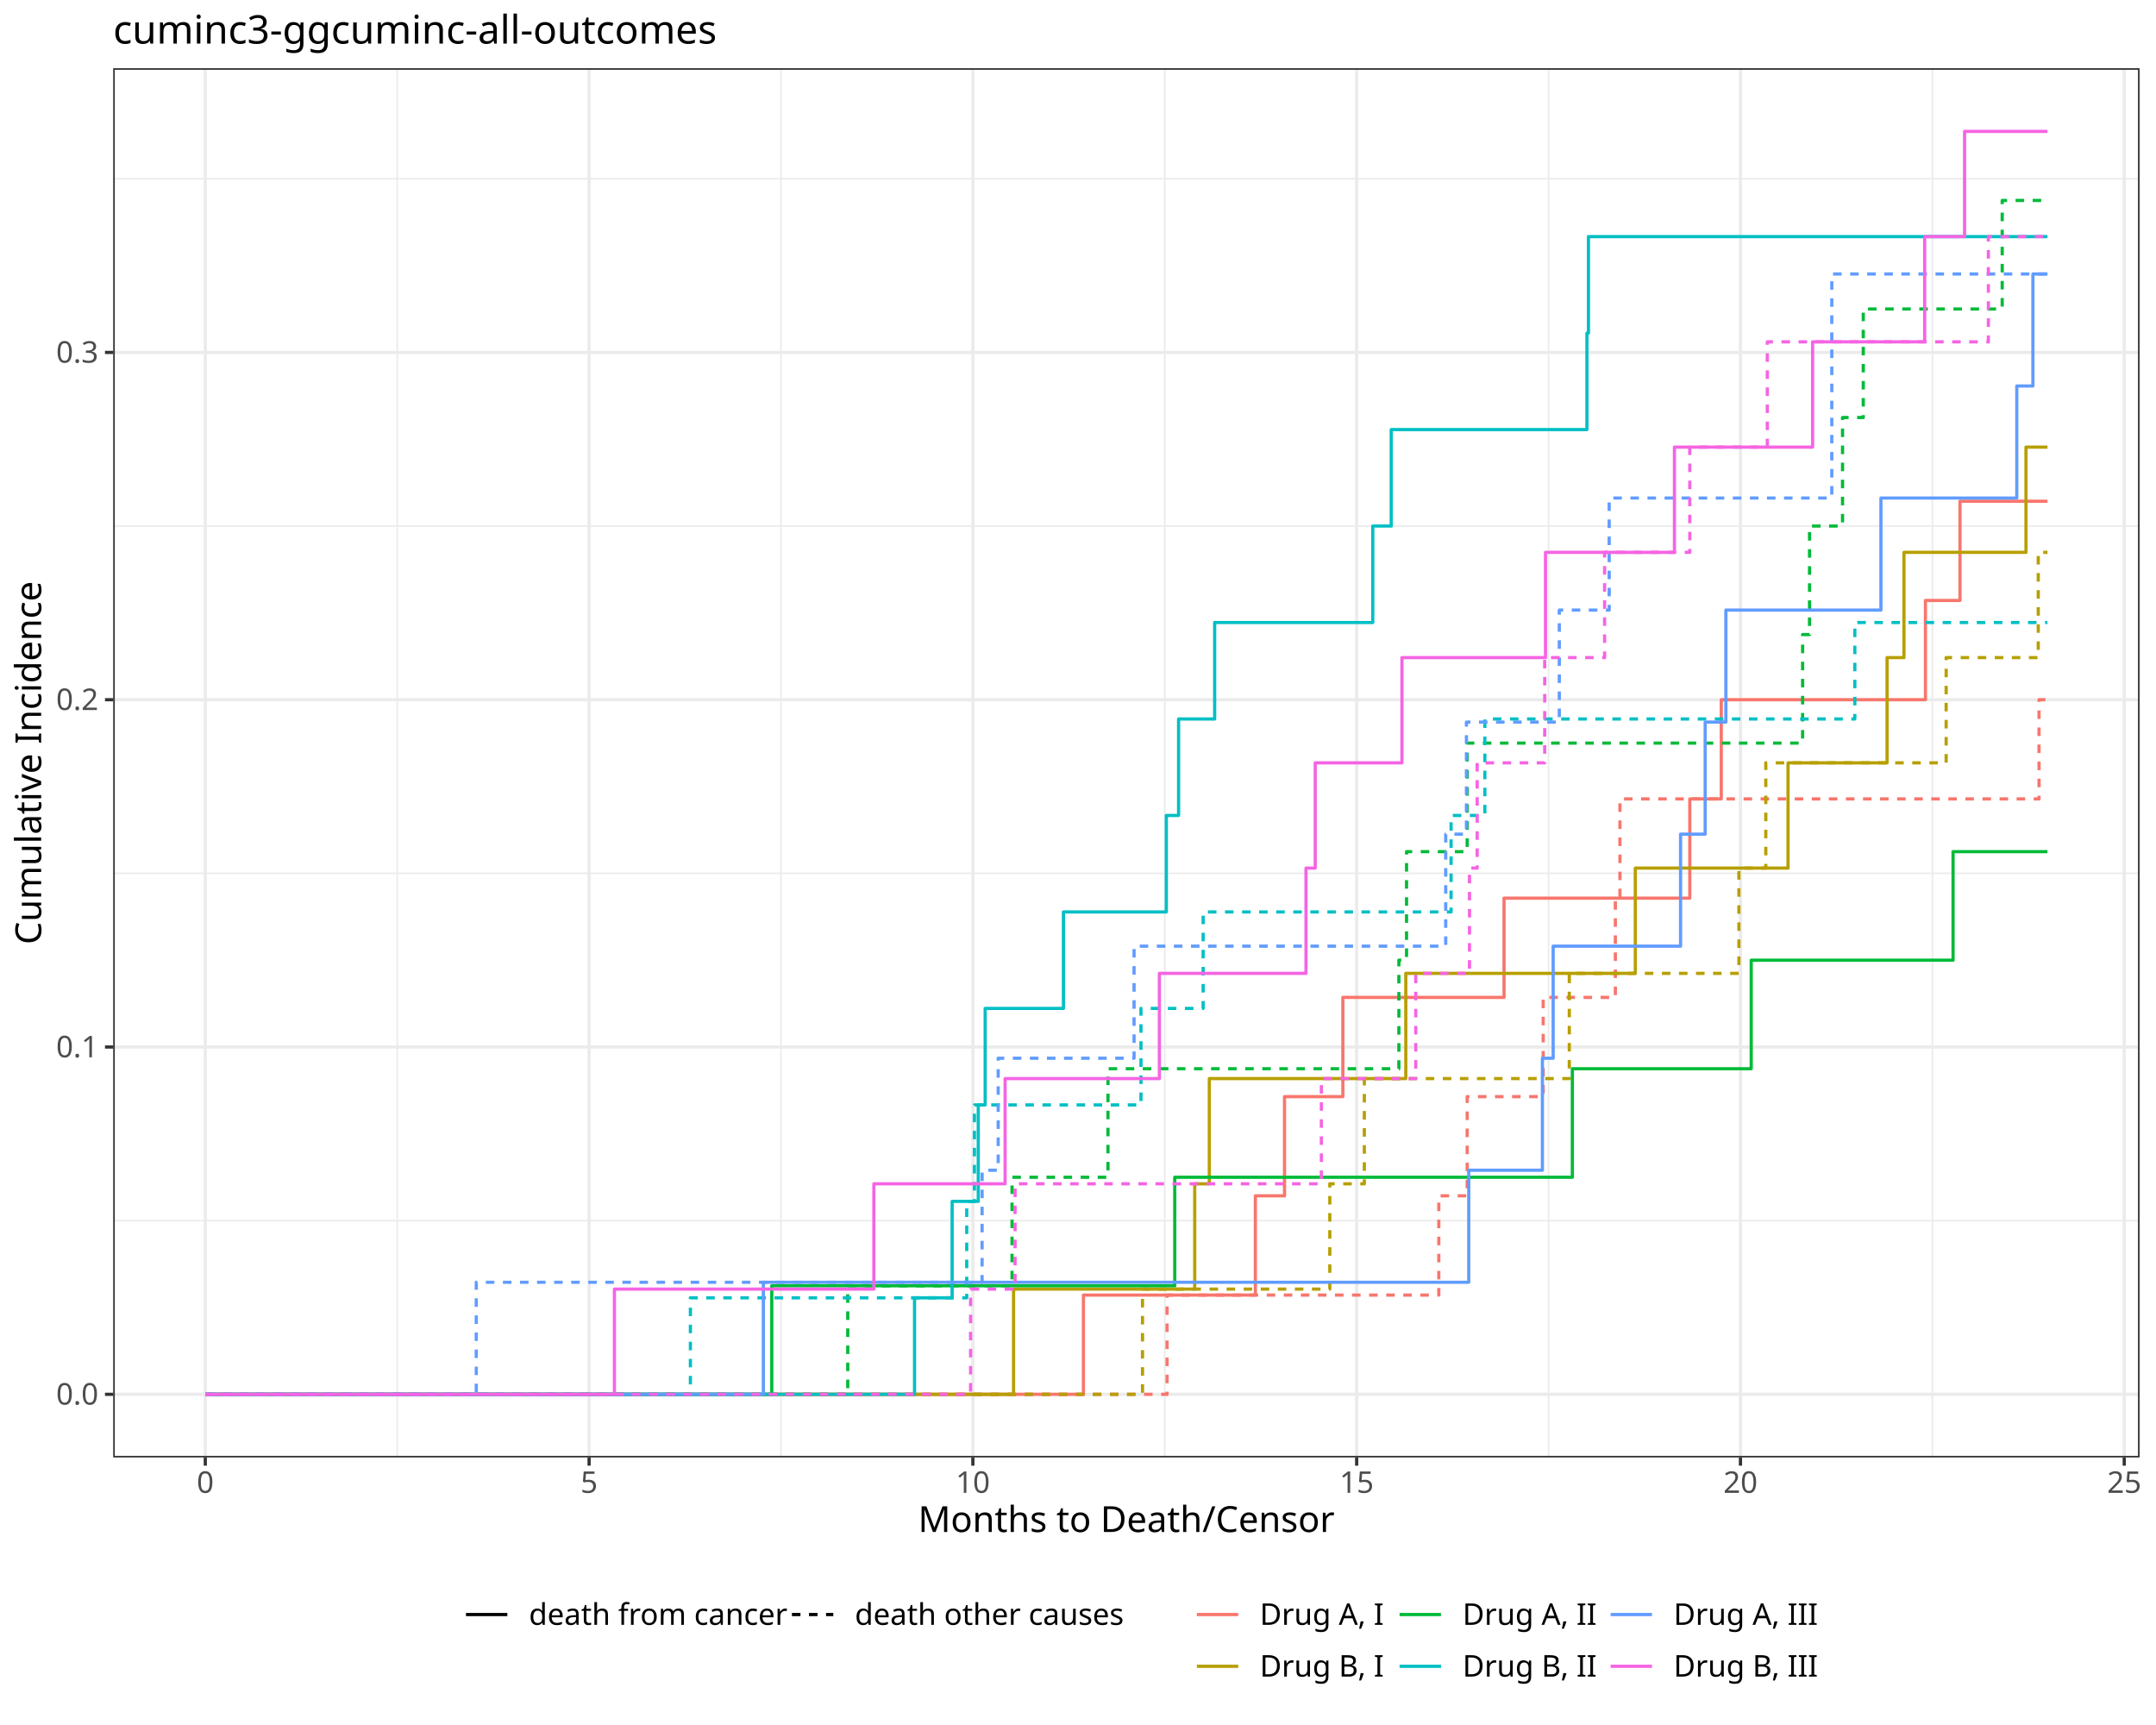
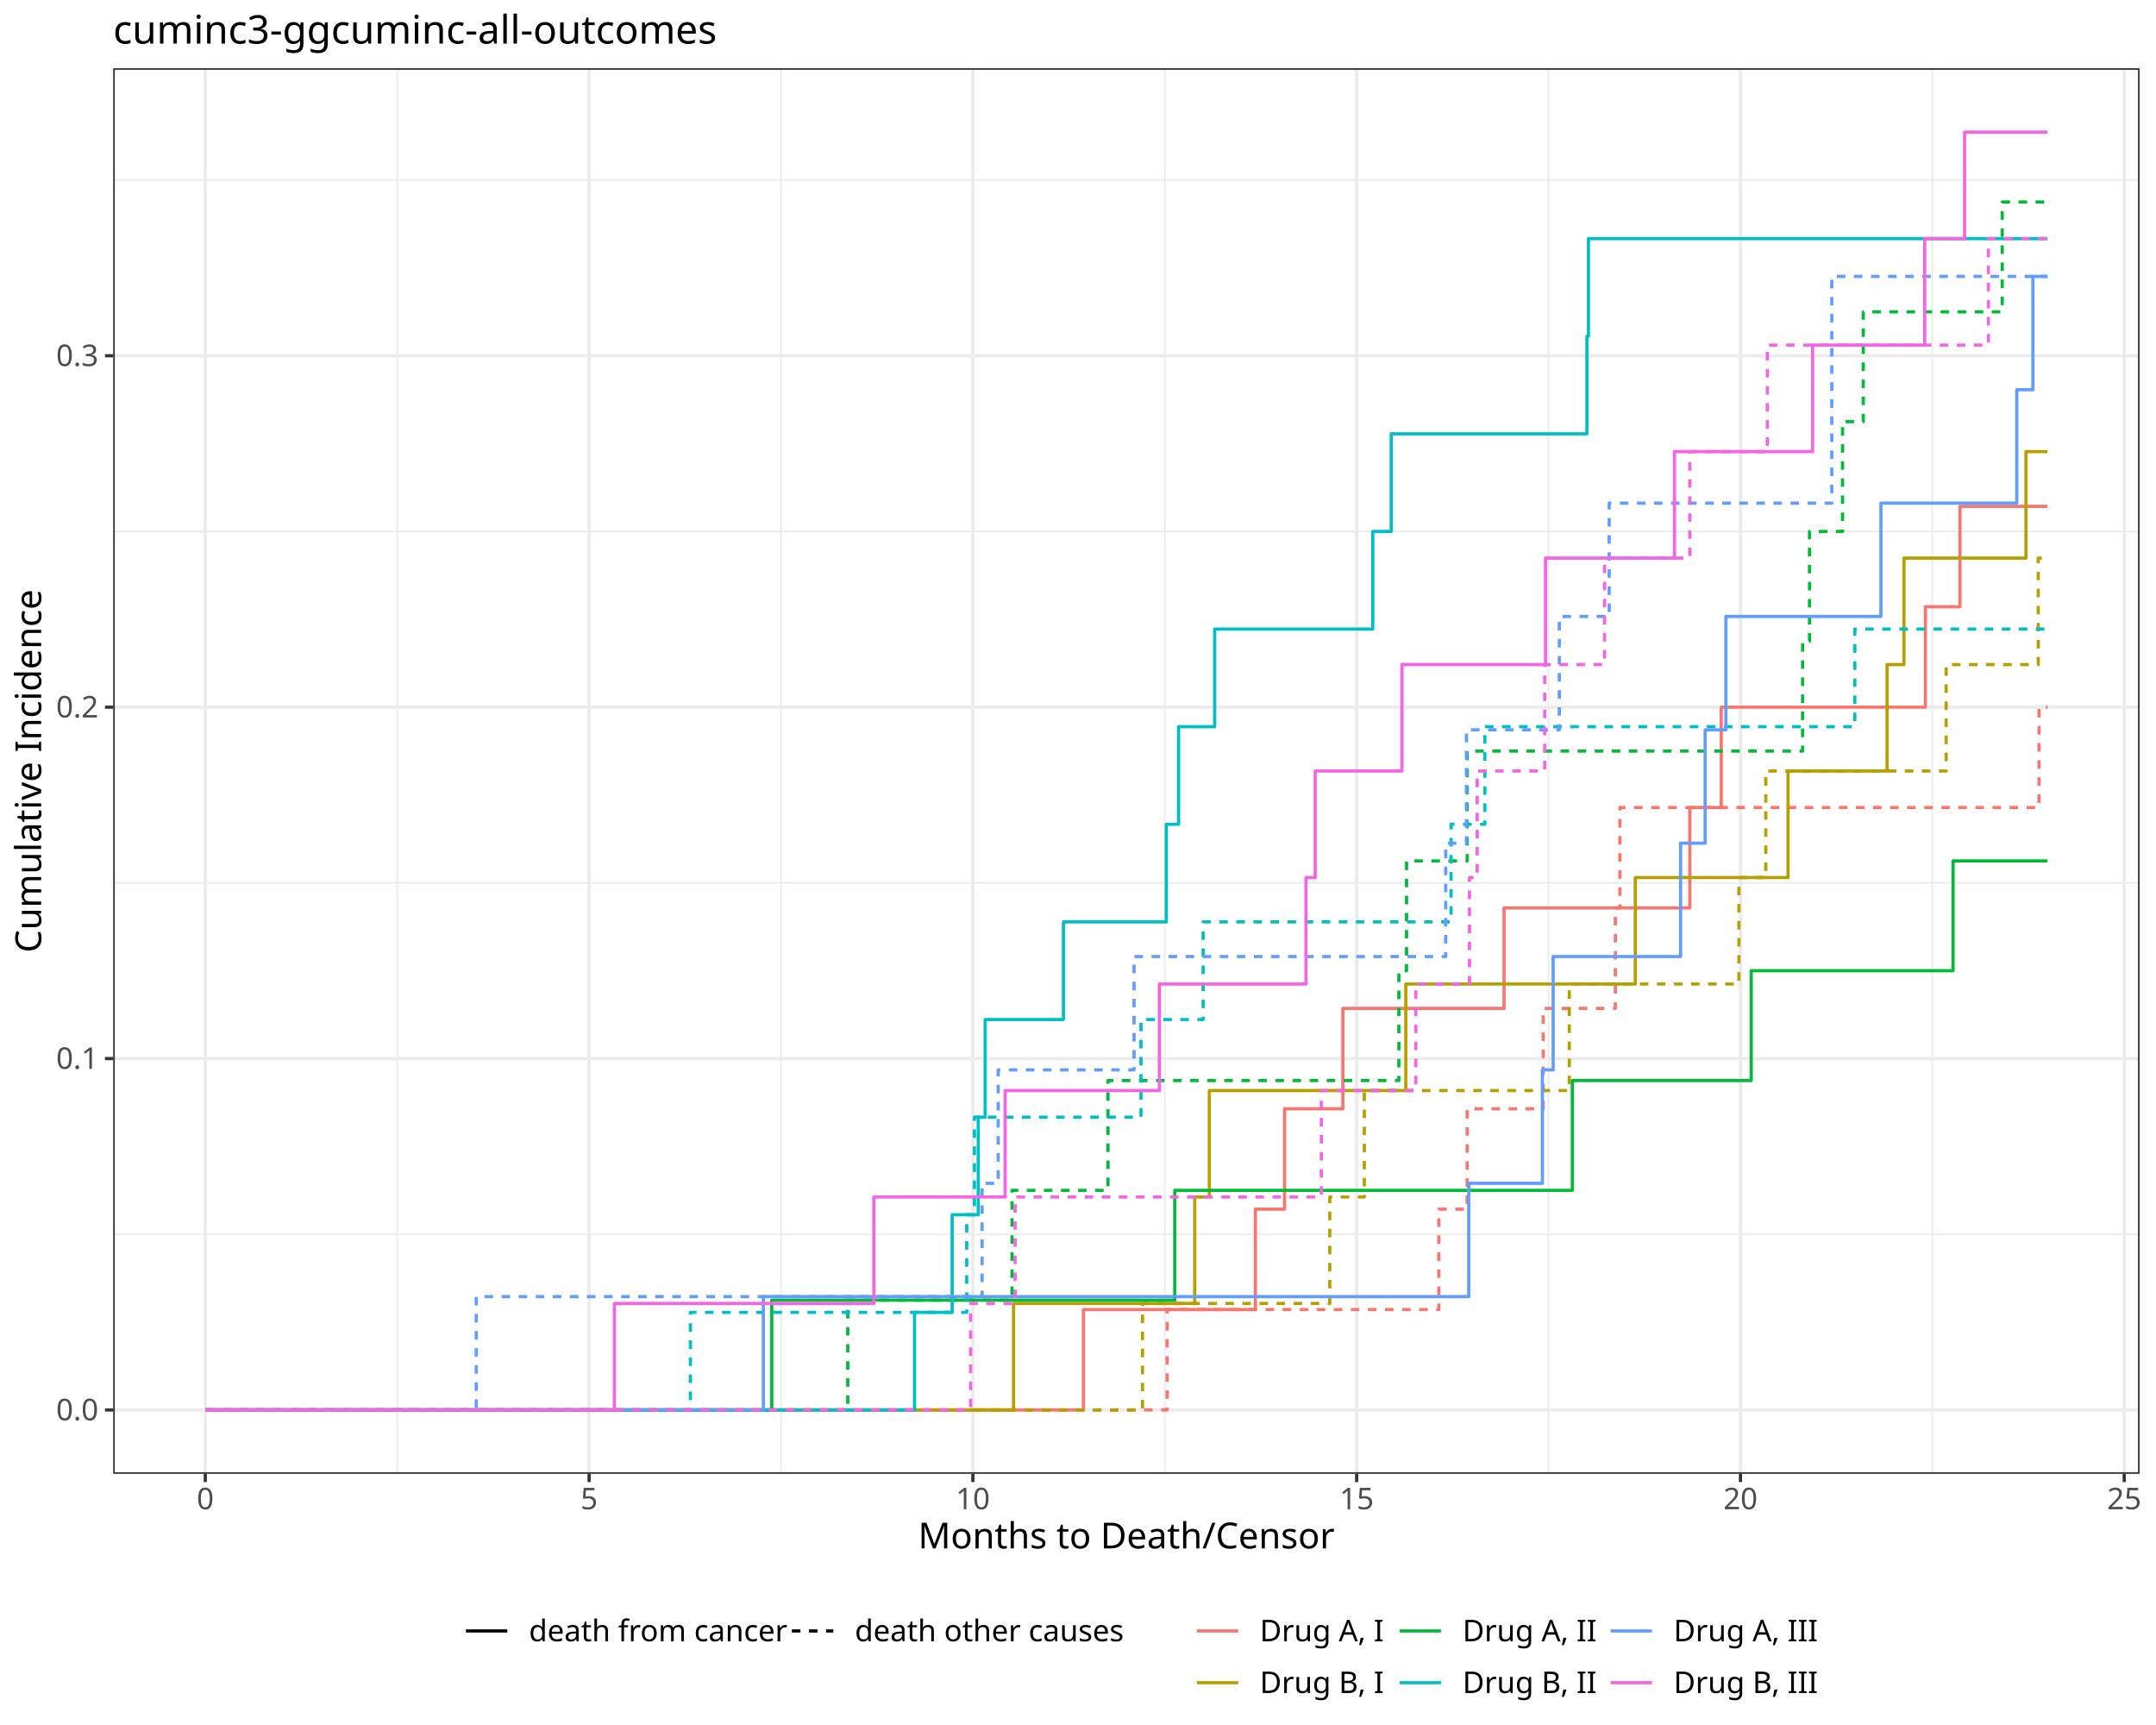
<svg xmlns="http://www.w3.org/2000/svg" class="svglite" data-engine-version="2.0" width="720.00pt" height="576.00pt" viewBox="0 0 720.00 576.00">
  <defs>
    <style type="text/css">
    .svglite line, .svglite polyline, .svglite polygon, .svglite path, .svglite rect, .svglite circle {
      fill: none;
      stroke: #000000;
      stroke-linecap: round;
      stroke-linejoin: round;
      stroke-miterlimit: 10.00;
    }
  </style>
  </defs>
  <rect width="100%" height="100%" style="stroke: none; fill: #FFFFFF;" />
  <defs>
    <clipPath id="cpMC4wMHw3MjAuMDB8MC4wMHw1NzYuMDA=">
      <rect x="0.00" y="0.00" width="720.00" height="576.00" />
    </clipPath>
  </defs>
  <g clip-path="url(#cpMC4wMHw3MjAuMDB8MC4wMHw1NzYuMDA=)">
    <rect x="0.00" y="0.00" width="720.00" height="576.00" style="stroke-width: 1.07; stroke: #FFFFFF; fill: #FFFFFF;" />
  </g>
  <defs>
-     <clipPath id="cpMzcuODB8NzE0LjUyfDIyLjc4fDQ4Ni42Ng==">
-       <rect x="37.80" y="22.78" width="676.72" height="463.88" />
+     <clipPath id="cpMzcuODB8NzE0LjUyfDIyLjc4fDQ5Mi4xNA==">
+       <rect x="37.80" y="22.78" width="676.72" height="469.36" />
    </clipPath>
  </defs>
-   <g clip-path="url(#cpMzcuODB8NzE0LjUyfDIyLjc4fDQ4Ni42Ng==)">
-     <rect x="37.80" y="22.78" width="676.72" height="463.88" style="stroke-width: 1.07; stroke: none; fill: #FFFFFF;" />
-     <polyline points="37.80,407.59 714.52,407.59 " style="stroke-width: 0.53; stroke: #EBEBEB; stroke-linecap: butt;" />
-     <polyline points="37.80,291.62 714.52,291.62 " style="stroke-width: 0.53; stroke: #EBEBEB; stroke-linecap: butt;" />
-     <polyline points="37.80,175.65 714.52,175.65 " style="stroke-width: 0.53; stroke: #EBEBEB; stroke-linecap: butt;" />
-     <polyline points="37.80,59.68 714.52,59.68 " style="stroke-width: 0.53; stroke: #EBEBEB; stroke-linecap: butt;" />
-     <polyline points="132.65,486.66 132.65,22.78 " style="stroke-width: 0.53; stroke: #EBEBEB; stroke-linecap: butt;" />
-     <polyline points="260.81,486.66 260.81,22.78 " style="stroke-width: 0.53; stroke: #EBEBEB; stroke-linecap: butt;" />
-     <polyline points="388.98,486.66 388.98,22.78 " style="stroke-width: 0.53; stroke: #EBEBEB; stroke-linecap: butt;" />
-     <polyline points="517.14,486.66 517.14,22.78 " style="stroke-width: 0.53; stroke: #EBEBEB; stroke-linecap: butt;" />
-     <polyline points="645.31,486.66 645.31,22.78 " style="stroke-width: 0.53; stroke: #EBEBEB; stroke-linecap: butt;" />
-     <polyline points="37.80,465.58 714.52,465.58 " style="stroke-width: 1.07; stroke: #EBEBEB; stroke-linecap: butt;" />
-     <polyline points="37.80,349.61 714.52,349.61 " style="stroke-width: 1.07; stroke: #EBEBEB; stroke-linecap: butt;" />
-     <polyline points="37.80,233.64 714.52,233.64 " style="stroke-width: 1.07; stroke: #EBEBEB; stroke-linecap: butt;" />
-     <polyline points="37.80,117.67 714.52,117.67 " style="stroke-width: 1.07; stroke: #EBEBEB; stroke-linecap: butt;" />
-     <polyline points="68.56,486.66 68.56,22.78 " style="stroke-width: 1.07; stroke: #EBEBEB; stroke-linecap: butt;" />
-     <polyline points="196.73,486.66 196.73,22.78 " style="stroke-width: 1.07; stroke: #EBEBEB; stroke-linecap: butt;" />
-     <polyline points="324.89,486.66 324.89,22.78 " style="stroke-width: 1.07; stroke: #EBEBEB; stroke-linecap: butt;" />
-     <polyline points="453.06,486.66 453.06,22.78 " style="stroke-width: 1.07; stroke: #EBEBEB; stroke-linecap: butt;" />
-     <polyline points="581.23,486.66 581.23,22.78 " style="stroke-width: 1.07; stroke: #EBEBEB; stroke-linecap: butt;" />
-     <polyline points="709.39,486.66 709.39,22.78 " style="stroke-width: 1.07; stroke: #EBEBEB; stroke-linecap: butt;" />
-     <polyline points="68.56,465.58 361.81,465.58 361.81,432.44 389.75,432.44 389.75,432.44 419.23,432.44 419.23,399.31 428.97,399.31 428.97,366.18 448.45,366.18 448.45,333.04 480.49,333.04 480.49,333.04 489.97,333.04 489.97,333.04 502.28,333.04 502.28,299.91 515.35,299.91 515.35,299.91 539.45,299.91 539.45,299.91 540.98,299.91 540.98,299.91 564.31,299.91 564.31,266.77 574.82,266.77 574.82,233.64 643.00,233.64 643.00,200.50 654.54,200.50 654.54,167.37 680.94,167.37 680.94,167.37 683.76,167.37 683.76,167.37 " style="stroke-width: 1.07; stroke: #F8766D; stroke-linecap: butt;" />
-     <polyline points="68.56,465.58 361.81,465.58 361.81,465.58 389.75,465.58 389.75,432.44 419.23,432.44 419.23,432.44 428.97,432.44 428.97,432.44 448.45,432.44 448.45,432.44 480.49,432.44 480.49,399.31 489.97,399.31 489.97,366.18 502.28,366.18 502.28,366.18 515.35,366.18 515.35,333.04 539.45,333.04 539.45,299.91 540.98,299.91 540.98,266.77 564.31,266.77 564.31,266.77 574.82,266.77 574.82,266.77 643.00,266.77 643.00,266.77 654.54,266.77 654.54,266.77 680.94,266.77 680.94,233.64 683.76,233.64 683.76,233.64 " style="stroke-width: 1.07; stroke: #F8766D; stroke-dasharray: 2.85,2.85; stroke-linecap: butt;" />
-     <polyline points="68.56,465.58 338.48,465.58 338.48,430.44 381.54,430.44 381.54,430.44 398.98,430.44 398.98,395.29 403.85,395.29 403.85,360.15 444.09,360.15 444.09,360.15 455.62,360.15 455.62,360.15 469.47,360.15 469.47,325.01 524.07,325.01 524.07,325.01 546.11,325.01 546.11,289.87 580.71,289.87 580.71,289.87 589.69,289.87 589.69,289.87 597.12,289.87 597.12,254.72 630.19,254.72 630.19,219.58 635.83,219.58 635.83,184.44 649.92,184.44 649.92,184.44 676.58,184.44 676.58,149.30 680.68,149.30 680.68,149.30 683.76,149.30 683.76,149.30 " style="stroke-width: 1.07; stroke: #B79F00; stroke-linecap: butt;" />
-     <polyline points="68.56,465.58 338.48,465.58 338.48,465.58 381.54,465.58 381.54,430.44 398.98,430.44 398.98,430.44 403.85,430.44 403.85,430.44 444.09,430.44 444.09,395.29 455.62,395.29 455.62,360.15 469.47,360.15 469.47,360.15 524.07,360.15 524.07,325.01 546.11,325.01 546.11,325.01 580.71,325.01 580.71,289.87 589.69,289.87 589.69,254.72 597.12,254.72 597.12,254.72 630.19,254.72 630.19,254.72 635.83,254.72 635.83,254.72 649.92,254.72 649.92,219.58 676.58,219.58 676.58,219.58 680.68,219.58 680.68,184.44 683.76,184.44 683.76,184.44 " style="stroke-width: 1.07; stroke: #B79F00; stroke-dasharray: 2.85,2.85; stroke-linecap: butt;" />
-     <polyline points="68.56,465.58 257.74,465.58 257.74,429.34 283.11,429.34 283.11,429.34 337.97,429.34 337.97,429.34 370.01,429.34 370.01,429.34 392.31,429.34 392.31,393.10 467.16,393.10 467.16,393.10 469.72,393.10 469.72,393.10 489.97,393.10 489.97,393.10 525.09,393.10 525.09,356.86 584.82,356.86 584.82,320.62 601.99,320.62 601.99,320.62 604.30,320.62 604.30,320.62 615.32,320.62 615.32,320.62 622.24,320.62 622.24,320.62 652.23,320.62 652.23,284.38 668.64,284.38 668.64,284.38 683.76,284.38 683.76,284.38 " style="stroke-width: 1.07; stroke: #00BA38; stroke-linecap: butt;" />
-     <polyline points="68.56,465.58 257.74,465.58 257.74,465.58 283.11,465.58 283.11,429.34 337.97,429.34 337.97,393.10 370.01,393.10 370.01,356.86 392.31,356.86 392.31,356.86 467.16,356.86 467.16,320.62 469.72,320.62 469.72,284.38 489.97,284.38 489.97,248.13 525.09,248.13 525.09,248.13 584.82,248.13 584.82,248.13 601.99,248.13 601.99,211.89 604.30,211.89 604.30,175.65 615.32,175.65 615.32,139.41 622.24,139.41 622.24,103.17 652.23,103.17 652.23,103.17 668.64,103.17 668.64,66.93 683.76,66.93 683.76,66.93 " style="stroke-width: 1.07; stroke: #00BA38; stroke-dasharray: 2.85,2.85; stroke-linecap: butt;" />
-     <polyline points="68.56,465.58 230.56,465.58 230.56,465.58 305.41,465.58 305.41,433.36 317.97,433.36 317.97,401.15 322.84,401.15 322.84,401.15 325.41,401.15 325.41,401.15 326.69,401.15 326.69,368.94 329.00,368.94 329.00,336.72 355.14,336.72 355.14,304.51 381.03,304.51 381.03,304.51 389.49,304.51 389.49,272.29 393.59,272.29 393.59,240.08 401.79,240.08 401.79,240.08 405.64,240.08 405.64,207.87 458.44,207.87 458.44,175.65 464.60,175.65 464.60,143.44 484.59,143.44 484.59,143.44 495.87,143.44 495.87,143.44 529.96,143.44 529.96,111.23 530.47,111.23 530.47,79.01 619.42,79.01 619.42,79.01 683.76,79.01 683.76,79.01 " style="stroke-width: 1.07; stroke: #00BFC4; stroke-linecap: butt;" />
-     <polyline points="68.56,465.58 230.56,465.58 230.56,433.36 305.41,433.36 305.41,433.36 317.97,433.36 317.97,433.36 322.84,433.36 322.84,401.15 325.41,401.15 325.41,368.94 326.69,368.94 326.69,368.94 329.00,368.94 329.00,368.94 355.14,368.94 355.14,368.94 381.03,368.94 381.03,336.72 389.49,336.72 389.49,336.72 393.59,336.72 393.59,336.72 401.79,336.72 401.79,304.51 405.64,304.51 405.64,304.51 458.44,304.51 458.44,304.51 464.60,304.51 464.60,304.51 484.59,304.51 484.59,272.29 495.87,272.29 495.87,240.08 529.96,240.08 529.96,240.08 530.47,240.08 530.47,240.08 619.42,240.08 619.42,207.87 683.76,207.87 683.76,207.87 " style="stroke-width: 1.07; stroke: #00BFC4; stroke-dasharray: 2.85,2.85; stroke-linecap: butt;" />
-     <polyline points="68.56,465.58 159.05,465.58 159.05,465.58 254.92,465.58 254.92,428.17 327.97,428.17 327.97,428.17 333.35,428.17 333.35,428.17 378.72,428.17 378.72,428.17 482.80,428.17 482.80,428.17 489.72,428.17 489.72,428.17 490.49,428.17 490.49,390.76 515.09,390.76 515.09,353.35 518.68,353.35 518.68,315.94 520.73,315.94 520.73,315.94 537.39,315.94 537.39,315.94 561.23,315.94 561.23,278.53 569.44,278.53 569.44,241.12 576.36,241.12 576.36,203.71 611.73,203.71 611.73,203.71 628.14,203.71 628.14,166.30 673.51,166.30 673.51,128.89 678.89,128.89 678.89,91.48 683.76,91.48 683.76,91.48 " style="stroke-width: 1.07; stroke: #619CFF; stroke-linecap: butt;" />
-     <polyline points="68.56,465.58 159.05,465.58 159.05,428.17 254.92,428.17 254.92,428.17 327.97,428.17 327.97,390.76 333.35,390.76 333.35,353.35 378.72,353.35 378.72,315.94 482.80,315.94 482.80,278.53 489.72,278.53 489.72,241.12 490.49,241.12 490.49,241.12 515.09,241.12 515.09,241.12 518.68,241.12 518.68,241.12 520.73,241.12 520.73,203.71 537.39,203.71 537.39,166.30 561.23,166.30 561.23,166.30 569.44,166.30 569.44,166.30 576.36,166.30 576.36,166.30 611.73,166.30 611.73,91.48 628.14,91.48 628.14,91.48 673.51,91.48 673.51,91.48 678.89,91.48 678.89,91.48 683.76,91.48 683.76,91.48 " style="stroke-width: 1.07; stroke: #619CFF; stroke-dasharray: 2.85,2.85; stroke-linecap: butt;" />
-     <polyline points="68.56,465.58 205.19,465.58 205.19,430.44 291.83,430.44 291.83,395.29 324.13,395.29 324.13,395.29 335.66,395.29 335.66,360.15 338.99,360.15 338.99,360.15 387.18,360.15 387.18,325.01 436.14,325.01 436.14,289.87 439.22,289.87 439.22,254.72 441.27,254.72 441.27,254.72 468.18,254.72 468.18,219.58 472.80,219.58 472.80,219.58 490.74,219.58 490.74,219.58 493.31,219.58 493.31,219.58 515.86,219.58 515.86,219.58 516.12,219.58 516.12,184.44 535.86,184.44 535.86,184.44 559.18,184.44 559.18,149.30 564.31,149.30 564.31,149.30 590.20,149.30 590.20,149.30 605.32,149.30 605.32,114.15 642.75,114.15 642.75,79.01 656.08,79.01 656.08,43.87 664.02,43.87 664.02,43.87 683.76,43.87 683.76,43.87 " style="stroke-width: 1.07; stroke: #F564E3; stroke-linecap: butt;" />
-     <polyline points="68.56,465.58 205.19,465.58 205.19,465.58 291.83,465.58 291.83,465.58 324.13,465.58 324.13,430.44 335.66,430.44 335.66,430.44 338.99,430.44 338.99,395.29 387.18,395.29 387.18,395.29 436.14,395.29 436.14,395.29 439.22,395.29 439.22,395.29 441.27,395.29 441.27,360.15 468.18,360.15 468.18,360.15 472.80,360.15 472.80,325.01 490.74,325.01 490.74,289.87 493.31,289.87 493.31,254.72 515.86,254.72 515.86,219.58 516.12,219.58 516.12,219.58 535.86,219.58 535.86,184.44 559.18,184.44 559.18,184.44 564.31,184.44 564.31,149.30 590.20,149.30 590.20,114.15 605.32,114.15 605.32,114.15 642.75,114.15 642.75,114.15 656.08,114.15 656.08,114.15 664.02,114.15 664.02,79.01 683.76,79.01 683.76,79.01 " style="stroke-width: 1.07; stroke: #F564E3; stroke-dasharray: 2.85,2.85; stroke-linecap: butt;" />
-     <rect x="37.80" y="22.78" width="676.72" height="463.88" style="stroke-width: 1.07; stroke: #333333;" />
+   <g clip-path="url(#cpMzcuODB8NzE0LjUyfDIyLjc4fDQ5Mi4xNA==)">
+     <rect x="37.80" y="22.78" width="676.72" height="469.36" style="stroke-width: 1.07; stroke: none; fill: #FFFFFF;" />
+     <polyline points="37.80,412.14 714.52,412.14 " style="stroke-width: 0.53; stroke: #EBEBEB; stroke-linecap: butt;" />
+     <polyline points="37.80,294.80 714.52,294.80 " style="stroke-width: 0.53; stroke: #EBEBEB; stroke-linecap: butt;" />
+     <polyline points="37.80,177.46 714.52,177.46 " style="stroke-width: 0.53; stroke: #EBEBEB; stroke-linecap: butt;" />
+     <polyline points="37.80,60.12 714.52,60.12 " style="stroke-width: 0.53; stroke: #EBEBEB; stroke-linecap: butt;" />
+     <polyline points="132.65,492.14 132.65,22.78 " style="stroke-width: 0.53; stroke: #EBEBEB; stroke-linecap: butt;" />
+     <polyline points="260.81,492.14 260.81,22.78 " style="stroke-width: 0.53; stroke: #EBEBEB; stroke-linecap: butt;" />
+     <polyline points="388.98,492.14 388.98,22.78 " style="stroke-width: 0.53; stroke: #EBEBEB; stroke-linecap: butt;" />
+     <polyline points="517.14,492.14 517.14,22.78 " style="stroke-width: 0.53; stroke: #EBEBEB; stroke-linecap: butt;" />
+     <polyline points="645.31,492.14 645.31,22.78 " style="stroke-width: 0.53; stroke: #EBEBEB; stroke-linecap: butt;" />
+     <polyline points="37.80,470.81 714.52,470.81 " style="stroke-width: 1.07; stroke: #EBEBEB; stroke-linecap: butt;" />
+     <polyline points="37.80,353.47 714.52,353.47 " style="stroke-width: 1.07; stroke: #EBEBEB; stroke-linecap: butt;" />
+     <polyline points="37.80,236.13 714.52,236.13 " style="stroke-width: 1.07; stroke: #EBEBEB; stroke-linecap: butt;" />
+     <polyline points="37.80,118.79 714.52,118.79 " style="stroke-width: 1.07; stroke: #EBEBEB; stroke-linecap: butt;" />
+     <polyline points="68.56,492.14 68.56,22.78 " style="stroke-width: 1.07; stroke: #EBEBEB; stroke-linecap: butt;" />
+     <polyline points="196.73,492.14 196.73,22.78 " style="stroke-width: 1.07; stroke: #EBEBEB; stroke-linecap: butt;" />
+     <polyline points="324.89,492.14 324.89,22.78 " style="stroke-width: 1.07; stroke: #EBEBEB; stroke-linecap: butt;" />
+     <polyline points="453.06,492.14 453.06,22.78 " style="stroke-width: 1.07; stroke: #EBEBEB; stroke-linecap: butt;" />
+     <polyline points="581.23,492.14 581.23,22.78 " style="stroke-width: 1.07; stroke: #EBEBEB; stroke-linecap: butt;" />
+     <polyline points="709.39,492.14 709.39,22.78 " style="stroke-width: 1.07; stroke: #EBEBEB; stroke-linecap: butt;" />
+     <polyline points="68.56,470.81 361.81,470.81 361.81,437.28 389.75,437.28 389.75,437.28 419.23,437.28 419.23,403.76 428.97,403.76 428.97,370.23 448.45,370.23 448.45,336.71 480.49,336.71 480.49,336.71 489.97,336.71 489.97,336.71 502.28,336.71 502.28,303.18 515.35,303.18 515.35,303.18 539.45,303.18 539.45,303.18 540.98,303.18 540.98,303.18 564.31,303.18 564.31,269.65 574.82,269.65 574.82,236.13 643.00,236.13 643.00,202.60 654.54,202.60 654.54,169.08 680.94,169.08 680.94,169.08 683.76,169.08 683.76,169.08 " style="stroke-width: 1.07; stroke: #F8766D; stroke-linecap: butt;" />
+     <polyline points="68.56,470.81 361.81,470.81 361.81,470.81 389.75,470.81 389.75,437.28 419.23,437.28 419.23,437.28 428.97,437.28 428.97,437.28 448.45,437.28 448.45,437.28 480.49,437.28 480.49,403.76 489.97,403.76 489.97,370.23 502.28,370.23 502.28,370.23 515.35,370.23 515.35,336.71 539.45,336.71 539.45,303.18 540.98,303.18 540.98,269.65 564.31,269.65 564.31,269.65 574.82,269.65 574.82,269.65 643.00,269.65 643.00,269.65 654.54,269.65 654.54,269.65 680.94,269.65 680.94,236.13 683.76,236.13 683.76,236.13 " style="stroke-width: 1.07; stroke: #F8766D; stroke-dasharray: 2.85,2.85; stroke-linecap: butt;" />
+     <polyline points="68.56,470.81 338.48,470.81 338.48,435.25 381.54,435.25 381.54,435.25 398.98,435.25 398.98,399.69 403.85,399.69 403.85,364.14 444.09,364.14 444.09,364.14 455.62,364.14 455.62,364.14 469.47,364.14 469.47,328.58 524.07,328.58 524.07,328.58 546.11,328.58 546.11,293.02 580.71,293.02 580.71,293.02 589.69,293.02 589.69,293.02 597.12,293.02 597.12,257.46 630.19,257.46 630.19,221.91 635.83,221.91 635.83,186.35 649.92,186.35 649.92,186.35 676.58,186.35 676.58,150.79 680.68,150.79 680.68,150.79 683.76,150.79 683.76,150.79 " style="stroke-width: 1.07; stroke: #B79F00; stroke-linecap: butt;" />
+     <polyline points="68.56,470.81 338.48,470.81 338.48,470.81 381.54,470.81 381.54,435.25 398.98,435.25 398.98,435.25 403.85,435.25 403.85,435.25 444.09,435.25 444.09,399.69 455.62,399.69 455.62,364.14 469.47,364.14 469.47,364.14 524.07,364.14 524.07,328.58 546.11,328.58 546.11,328.58 580.71,328.58 580.71,293.02 589.69,293.02 589.69,257.46 597.12,257.46 597.12,257.46 630.19,257.46 630.19,257.46 635.83,257.46 635.83,257.46 649.92,257.46 649.92,221.91 676.58,221.91 676.58,221.91 680.68,221.91 680.68,186.35 683.76,186.35 683.76,186.35 " style="stroke-width: 1.07; stroke: #B79F00; stroke-dasharray: 2.85,2.85; stroke-linecap: butt;" />
+     <polyline points="68.56,470.81 257.74,470.81 257.74,434.14 283.11,434.14 283.11,434.14 337.97,434.14 337.97,434.14 370.01,434.14 370.01,434.14 392.31,434.14 392.31,397.47 467.16,397.47 467.16,397.47 469.72,397.47 469.72,397.47 489.97,397.47 489.97,397.47 525.09,397.47 525.09,360.80 584.82,360.80 584.82,324.13 601.99,324.13 601.99,324.13 604.30,324.13 604.30,324.13 615.32,324.13 615.32,324.13 622.24,324.13 622.24,324.13 652.23,324.13 652.23,287.47 668.64,287.47 668.64,287.47 683.76,287.47 683.76,287.47 " style="stroke-width: 1.07; stroke: #00BA38; stroke-linecap: butt;" />
+     <polyline points="68.56,470.81 257.74,470.81 257.74,470.81 283.11,470.81 283.11,434.14 337.97,434.14 337.97,397.47 370.01,397.47 370.01,360.80 392.31,360.80 392.31,360.80 467.16,360.80 467.16,324.13 469.72,324.13 469.72,287.47 489.97,287.47 489.97,250.80 525.09,250.80 525.09,250.80 584.82,250.80 584.82,250.80 601.99,250.80 601.99,214.13 604.30,214.13 604.30,177.46 615.32,177.46 615.32,140.79 622.24,140.79 622.24,104.12 652.23,104.12 652.23,104.12 668.64,104.12 668.64,67.45 683.76,67.45 683.76,67.45 " style="stroke-width: 1.07; stroke: #00BA38; stroke-dasharray: 2.85,2.85; stroke-linecap: butt;" />
+     <polyline points="68.56,470.81 230.56,470.81 230.56,470.81 305.41,470.81 305.41,438.21 317.97,438.21 317.97,405.62 322.84,405.62 322.84,405.62 325.41,405.62 325.41,405.62 326.69,405.62 326.69,373.03 329.00,373.03 329.00,340.43 355.14,340.43 355.14,307.84 381.03,307.84 381.03,307.84 389.49,307.84 389.49,275.24 393.59,275.24 393.59,242.65 401.79,242.65 401.79,242.65 405.64,242.65 405.64,210.05 458.44,210.05 458.44,177.46 464.60,177.46 464.60,144.86 484.59,144.86 484.59,144.86 495.87,144.86 495.87,144.86 529.96,144.86 529.96,112.27 530.47,112.27 530.47,79.68 619.42,79.68 619.42,79.68 683.76,79.68 683.76,79.68 " style="stroke-width: 1.07; stroke: #00BFC4; stroke-linecap: butt;" />
+     <polyline points="68.56,470.81 230.56,470.81 230.56,438.21 305.41,438.21 305.41,438.21 317.97,438.21 317.97,438.21 322.84,438.21 322.84,405.62 325.41,405.62 325.41,373.03 326.69,373.03 326.69,373.03 329.00,373.03 329.00,373.03 355.14,373.03 355.14,373.03 381.03,373.03 381.03,340.43 389.49,340.43 389.49,340.43 393.59,340.43 393.59,340.43 401.79,340.43 401.79,307.84 405.64,307.84 405.64,307.84 458.44,307.84 458.44,307.84 464.60,307.84 464.60,307.84 484.59,307.84 484.59,275.24 495.87,275.24 495.87,242.65 529.96,242.65 529.96,242.65 530.47,242.65 530.47,242.65 619.42,242.65 619.42,210.05 683.76,210.05 683.76,210.05 " style="stroke-width: 1.07; stroke: #00BFC4; stroke-dasharray: 2.85,2.85; stroke-linecap: butt;" />
+     <polyline points="68.56,470.81 159.05,470.81 159.05,470.81 254.92,470.81 254.92,432.96 327.97,432.96 327.97,432.96 333.35,432.96 333.35,432.96 378.72,432.96 378.72,432.96 482.80,432.96 482.80,432.96 489.72,432.96 489.72,432.96 490.49,432.96 490.49,395.11 515.09,395.11 515.09,357.25 518.68,357.25 518.68,319.40 520.73,319.40 520.73,319.40 537.39,319.40 537.39,319.40 561.23,319.40 561.23,281.55 569.44,281.55 569.44,243.70 576.36,243.70 576.36,205.85 611.73,205.85 611.73,205.85 628.14,205.85 628.14,168.00 673.51,168.00 673.51,130.14 678.89,130.14 678.89,92.29 683.76,92.29 683.76,92.29 " style="stroke-width: 1.07; stroke: #619CFF; stroke-linecap: butt;" />
+     <polyline points="68.56,470.81 159.05,470.81 159.05,432.96 254.92,432.96 254.92,432.96 327.97,432.96 327.97,395.11 333.35,395.11 333.35,357.25 378.72,357.25 378.72,319.40 482.80,319.40 482.80,281.55 489.72,281.55 489.72,243.70 490.49,243.70 490.49,243.70 515.09,243.70 515.09,243.70 518.68,243.70 518.68,243.70 520.73,243.70 520.73,205.85 537.39,205.85 537.39,168.00 561.23,168.00 561.23,168.00 569.44,168.00 569.44,168.00 576.36,168.00 576.36,168.00 611.73,168.00 611.73,92.29 628.14,92.29 628.14,92.29 673.51,92.29 673.51,92.29 678.89,92.29 678.89,92.29 683.76,92.29 683.76,92.29 " style="stroke-width: 1.07; stroke: #619CFF; stroke-dasharray: 2.85,2.85; stroke-linecap: butt;" />
+     <polyline points="68.56,470.81 205.19,470.81 205.19,435.25 291.83,435.25 291.83,399.69 324.13,399.69 324.13,399.69 335.66,399.69 335.66,364.14 338.99,364.14 338.99,364.14 387.18,364.14 387.18,328.58 436.14,328.58 436.14,293.02 439.22,293.02 439.22,257.46 441.27,257.46 441.27,257.46 468.18,257.46 468.18,221.91 472.80,221.91 472.80,221.91 490.74,221.91 490.74,221.91 493.31,221.91 493.31,221.91 515.86,221.91 515.86,221.91 516.12,221.91 516.12,186.35 535.86,186.35 535.86,186.35 559.18,186.35 559.18,150.79 564.31,150.79 564.31,150.79 590.20,150.79 590.20,150.79 605.32,150.79 605.32,115.23 642.75,115.23 642.75,79.68 656.08,79.68 656.08,44.12 664.02,44.12 664.02,44.12 683.76,44.12 683.76,44.12 " style="stroke-width: 1.07; stroke: #F564E3; stroke-linecap: butt;" />
+     <polyline points="68.56,470.81 205.19,470.81 205.19,470.81 291.83,470.81 291.83,470.81 324.13,470.81 324.13,435.25 335.66,435.25 335.66,435.25 338.99,435.25 338.99,399.69 387.18,399.69 387.18,399.69 436.14,399.69 436.14,399.69 439.22,399.69 439.22,399.69 441.27,399.69 441.27,364.14 468.18,364.14 468.18,364.14 472.80,364.14 472.80,328.58 490.74,328.58 490.74,293.02 493.31,293.02 493.31,257.46 515.86,257.46 515.86,221.91 516.12,221.91 516.12,221.91 535.86,221.91 535.86,186.35 559.18,186.35 559.18,186.35 564.31,186.35 564.31,150.79 590.20,150.79 590.20,115.23 605.32,115.23 605.32,115.23 642.75,115.23 642.75,115.23 656.08,115.23 656.08,115.23 664.02,115.23 664.02,79.68 683.76,79.68 683.76,79.68 " style="stroke-width: 1.07; stroke: #F564E3; stroke-dasharray: 2.85,2.85; stroke-linecap: butt;" />
+     <rect x="37.80" y="22.78" width="676.72" height="469.36" style="stroke-width: 1.07; stroke: #333333;" />
  </g>
  <g clip-path="url(#cpMC4wMHw3MjAuMDB8MC4wMHw1NzYuMDA=)">
-     <text x="32.87" y="469.02" text-anchor="end" style="font-size: 10.00px; fill: #4D4D4D; font-family: sans;" textLength="13.90px" lengthAdjust="spacingAndGlyphs">0.0</text>
-     <text x="32.87" y="353.05" text-anchor="end" style="font-size: 10.00px; fill: #4D4D4D; font-family: sans;" textLength="13.90px" lengthAdjust="spacingAndGlyphs">0.1</text>
-     <text x="32.87" y="237.08" text-anchor="end" style="font-size: 10.00px; fill: #4D4D4D; font-family: sans;" textLength="13.90px" lengthAdjust="spacingAndGlyphs">0.2</text>
-     <text x="32.87" y="121.11" text-anchor="end" style="font-size: 10.00px; fill: #4D4D4D; font-family: sans;" textLength="13.90px" lengthAdjust="spacingAndGlyphs">0.3</text>
-     <polyline points="35.06,465.58 37.80,465.58 " style="stroke-width: 1.07; stroke: #333333; stroke-linecap: butt;" />
-     <polyline points="35.06,349.61 37.80,349.61 " style="stroke-width: 1.07; stroke: #333333; stroke-linecap: butt;" />
-     <polyline points="35.06,233.64 37.80,233.64 " style="stroke-width: 1.07; stroke: #333333; stroke-linecap: butt;" />
-     <polyline points="35.06,117.67 37.80,117.67 " style="stroke-width: 1.07; stroke: #333333; stroke-linecap: butt;" />
-     <polyline points="68.56,489.40 68.56,486.66 " style="stroke-width: 1.07; stroke: #333333; stroke-linecap: butt;" />
-     <polyline points="196.73,489.40 196.73,486.66 " style="stroke-width: 1.07; stroke: #333333; stroke-linecap: butt;" />
-     <polyline points="324.89,489.40 324.89,486.66 " style="stroke-width: 1.07; stroke: #333333; stroke-linecap: butt;" />
-     <polyline points="453.06,489.40 453.06,486.66 " style="stroke-width: 1.07; stroke: #333333; stroke-linecap: butt;" />
-     <polyline points="581.23,489.40 581.23,486.66 " style="stroke-width: 1.07; stroke: #333333; stroke-linecap: butt;" />
-     <polyline points="709.39,489.40 709.39,486.66 " style="stroke-width: 1.07; stroke: #333333; stroke-linecap: butt;" />
-     <text x="68.56" y="498.48" text-anchor="middle" style="font-size: 10.00px; fill: #4D4D4D; font-family: sans;" textLength="5.56px" lengthAdjust="spacingAndGlyphs">0</text>
-     <text x="196.73" y="498.48" text-anchor="middle" style="font-size: 10.00px; fill: #4D4D4D; font-family: sans;" textLength="5.56px" lengthAdjust="spacingAndGlyphs">5</text>
-     <text x="324.89" y="498.48" text-anchor="middle" style="font-size: 10.00px; fill: #4D4D4D; font-family: sans;" textLength="11.12px" lengthAdjust="spacingAndGlyphs">10</text>
-     <text x="453.06" y="498.48" text-anchor="middle" style="font-size: 10.00px; fill: #4D4D4D; font-family: sans;" textLength="11.12px" lengthAdjust="spacingAndGlyphs">15</text>
-     <text x="581.23" y="498.48" text-anchor="middle" style="font-size: 10.00px; fill: #4D4D4D; font-family: sans;" textLength="11.12px" lengthAdjust="spacingAndGlyphs">20</text>
-     <text x="709.39" y="498.48" text-anchor="middle" style="font-size: 10.00px; fill: #4D4D4D; font-family: sans;" textLength="11.12px" lengthAdjust="spacingAndGlyphs">25</text>
-     <text x="376.16" y="511.55" text-anchor="middle" style="font-size: 12.00px; font-family: sans;" textLength="130.09px" lengthAdjust="spacingAndGlyphs">Months to Death/Censor</text>
-     <text transform="translate(13.74,254.72) rotate(-90)" text-anchor="middle" style="font-size: 12.00px; font-family: sans;" textLength="114.75px" lengthAdjust="spacingAndGlyphs">Cumulative Incidence</text>
-     <rect x="142.92" y="525.00" width="233.12" height="28.24" style="stroke-width: 1.07; stroke: none; fill: #FFFFFF;" />
-     <rect x="153.88" y="530.48" width="17.28" height="17.28" style="stroke-width: 1.07; stroke: none; fill: #FFFFFF;" />
-     <line x1="155.61" y1="539.12" x2="169.43" y2="539.12" style="stroke-width: 1.07; stroke-linecap: butt;" />
-     <rect x="262.73" y="530.48" width="17.28" height="17.28" style="stroke-width: 1.07; stroke: none; fill: #FFFFFF;" />
-     <line x1="264.46" y1="539.12" x2="278.28" y2="539.12" style="stroke-width: 1.07; stroke-dasharray: 2.85,2.85; stroke-linecap: butt;" />
-     <text x="176.64" y="542.56" style="font-size: 10.00px; font-family: sans;" textLength="80.61px" lengthAdjust="spacingAndGlyphs">death from cancer</text>
-     <text x="285.49" y="542.56" style="font-size: 10.00px; font-family: sans;" textLength="85.07px" lengthAdjust="spacingAndGlyphs">death other causes</text>
-     <rect x="387.00" y="525.00" width="222.40" height="45.52" style="stroke-width: 1.07; stroke: none; fill: #FFFFFF;" />
-     <rect x="397.96" y="530.48" width="17.28" height="17.28" style="stroke-width: 1.07; stroke: none; fill: #FFFFFF;" />
-     <line x1="399.69" y1="539.12" x2="413.51" y2="539.12" style="stroke-width: 1.07; stroke: #F8766D; stroke-linecap: butt;" />
-     <rect x="397.96" y="547.76" width="17.28" height="17.28" style="stroke-width: 1.07; stroke: none; fill: #FFFFFF;" />
-     <line x1="399.69" y1="556.40" x2="413.51" y2="556.40" style="stroke-width: 1.07; stroke: #B79F00; stroke-linecap: butt;" />
-     <rect x="465.66" y="530.48" width="17.28" height="17.28" style="stroke-width: 1.07; stroke: none; fill: #FFFFFF;" />
-     <line x1="467.39" y1="539.12" x2="481.22" y2="539.12" style="stroke-width: 1.07; stroke: #00BA38; stroke-linecap: butt;" />
-     <rect x="465.66" y="547.76" width="17.28" height="17.28" style="stroke-width: 1.07; stroke: none; fill: #FFFFFF;" />
-     <line x1="467.39" y1="556.40" x2="481.22" y2="556.40" style="stroke-width: 1.07; stroke: #00BFC4; stroke-linecap: butt;" />
-     <rect x="536.14" y="530.48" width="17.28" height="17.28" style="stroke-width: 1.07; stroke: none; fill: #FFFFFF;" />
-     <line x1="537.87" y1="539.12" x2="551.69" y2="539.12" style="stroke-width: 1.07; stroke: #619CFF; stroke-linecap: butt;" />
-     <rect x="536.14" y="547.76" width="17.28" height="17.28" style="stroke-width: 1.07; stroke: none; fill: #FFFFFF;" />
-     <line x1="537.87" y1="556.40" x2="551.69" y2="556.40" style="stroke-width: 1.07; stroke: #F564E3; stroke-linecap: butt;" />
-     <text x="420.72" y="542.56" style="font-size: 10.00px; font-family: sans;" textLength="39.46px" lengthAdjust="spacingAndGlyphs">Drug A, I</text>
-     <text x="420.72" y="559.84" style="font-size: 10.00px; font-family: sans;" textLength="39.46px" lengthAdjust="spacingAndGlyphs">Drug B, I</text>
-     <text x="488.42" y="542.56" style="font-size: 10.00px; font-family: sans;" textLength="42.24px" lengthAdjust="spacingAndGlyphs">Drug A, II</text>
-     <text x="488.42" y="559.84" style="font-size: 10.00px; font-family: sans;" textLength="42.24px" lengthAdjust="spacingAndGlyphs">Drug B, II</text>
-     <text x="558.90" y="542.56" style="font-size: 10.00px; font-family: sans;" textLength="45.02px" lengthAdjust="spacingAndGlyphs">Drug A, III</text>
-     <text x="558.90" y="559.84" style="font-size: 10.00px; font-family: sans;" textLength="45.02px" lengthAdjust="spacingAndGlyphs">Drug B, III</text>
+     <text x="32.87" y="474.25" text-anchor="end" style="font-size: 10.00px; fill: #4D4D4D; font-family: sans;" textLength="13.90px" lengthAdjust="spacingAndGlyphs">0.0</text>
+     <text x="32.87" y="356.91" text-anchor="end" style="font-size: 10.00px; fill: #4D4D4D; font-family: sans;" textLength="13.90px" lengthAdjust="spacingAndGlyphs">0.1</text>
+     <text x="32.87" y="239.57" text-anchor="end" style="font-size: 10.00px; fill: #4D4D4D; font-family: sans;" textLength="13.90px" lengthAdjust="spacingAndGlyphs">0.2</text>
+     <text x="32.87" y="122.23" text-anchor="end" style="font-size: 10.00px; fill: #4D4D4D; font-family: sans;" textLength="13.90px" lengthAdjust="spacingAndGlyphs">0.3</text>
+     <polyline points="35.06,470.81 37.80,470.81 " style="stroke-width: 1.07; stroke: #333333; stroke-linecap: butt;" />
+     <polyline points="35.06,353.47 37.80,353.47 " style="stroke-width: 1.07; stroke: #333333; stroke-linecap: butt;" />
+     <polyline points="35.06,236.13 37.80,236.13 " style="stroke-width: 1.07; stroke: #333333; stroke-linecap: butt;" />
+     <polyline points="35.06,118.79 37.80,118.79 " style="stroke-width: 1.07; stroke: #333333; stroke-linecap: butt;" />
+     <polyline points="68.56,494.88 68.56,492.14 " style="stroke-width: 1.07; stroke: #333333; stroke-linecap: butt;" />
+     <polyline points="196.73,494.88 196.73,492.14 " style="stroke-width: 1.07; stroke: #333333; stroke-linecap: butt;" />
+     <polyline points="324.89,494.88 324.89,492.14 " style="stroke-width: 1.07; stroke: #333333; stroke-linecap: butt;" />
+     <polyline points="453.06,494.88 453.06,492.14 " style="stroke-width: 1.07; stroke: #333333; stroke-linecap: butt;" />
+     <polyline points="581.23,494.88 581.23,492.14 " style="stroke-width: 1.07; stroke: #333333; stroke-linecap: butt;" />
+     <polyline points="709.39,494.88 709.39,492.14 " style="stroke-width: 1.07; stroke: #333333; stroke-linecap: butt;" />
+     <text x="68.56" y="503.96" text-anchor="middle" style="font-size: 10.00px; fill: #4D4D4D; font-family: sans;" textLength="5.56px" lengthAdjust="spacingAndGlyphs">0</text>
+     <text x="196.73" y="503.96" text-anchor="middle" style="font-size: 10.00px; fill: #4D4D4D; font-family: sans;" textLength="5.56px" lengthAdjust="spacingAndGlyphs">5</text>
+     <text x="324.89" y="503.96" text-anchor="middle" style="font-size: 10.00px; fill: #4D4D4D; font-family: sans;" textLength="11.12px" lengthAdjust="spacingAndGlyphs">10</text>
+     <text x="453.06" y="503.96" text-anchor="middle" style="font-size: 10.00px; fill: #4D4D4D; font-family: sans;" textLength="11.12px" lengthAdjust="spacingAndGlyphs">15</text>
+     <text x="581.23" y="503.96" text-anchor="middle" style="font-size: 10.00px; fill: #4D4D4D; font-family: sans;" textLength="11.12px" lengthAdjust="spacingAndGlyphs">20</text>
+     <text x="709.39" y="503.96" text-anchor="middle" style="font-size: 10.00px; fill: #4D4D4D; font-family: sans;" textLength="11.12px" lengthAdjust="spacingAndGlyphs">25</text>
+     <text x="376.16" y="517.03" text-anchor="middle" style="font-size: 12.00px; font-family: sans;" textLength="130.09px" lengthAdjust="spacingAndGlyphs">Months to Death/Censor</text>
+     <text transform="translate(13.74,257.46) rotate(-90)" text-anchor="middle" style="font-size: 12.00px; font-family: sans;" textLength="114.75px" lengthAdjust="spacingAndGlyphs">Cumulative Incidence</text>
+     <rect x="142.92" y="530.48" width="233.12" height="28.24" style="stroke-width: 1.07; stroke: none; fill: #FFFFFF;" />
+     <rect x="153.88" y="535.96" width="17.28" height="17.28" style="stroke-width: 1.07; stroke: none; fill: #FFFFFF;" />
+     <line x1="155.61" y1="544.60" x2="169.43" y2="544.60" style="stroke-width: 1.07; stroke-linecap: butt;" />
+     <rect x="262.73" y="535.96" width="17.28" height="17.28" style="stroke-width: 1.07; stroke: none; fill: #FFFFFF;" />
+     <line x1="264.46" y1="544.60" x2="278.28" y2="544.60" style="stroke-width: 1.07; stroke-dasharray: 2.85,2.85; stroke-linecap: butt;" />
+     <text x="176.64" y="548.04" style="font-size: 10.00px; font-family: sans;" textLength="80.61px" lengthAdjust="spacingAndGlyphs">death from cancer</text>
+     <text x="285.49" y="548.04" style="font-size: 10.00px; font-family: sans;" textLength="85.07px" lengthAdjust="spacingAndGlyphs">death other causes</text>
+     <rect x="387.00" y="530.48" width="222.40" height="45.52" style="stroke-width: 1.07; stroke: none; fill: #FFFFFF;" />
+     <rect x="397.96" y="535.96" width="17.28" height="17.28" style="stroke-width: 1.07; stroke: none; fill: #FFFFFF;" />
+     <line x1="399.69" y1="544.60" x2="413.51" y2="544.60" style="stroke-width: 1.07; stroke: #F8766D; stroke-linecap: butt;" />
+     <rect x="397.96" y="553.24" width="17.28" height="17.28" style="stroke-width: 1.07; stroke: none; fill: #FFFFFF;" />
+     <line x1="399.69" y1="561.88" x2="413.51" y2="561.88" style="stroke-width: 1.07; stroke: #B79F00; stroke-linecap: butt;" />
+     <rect x="465.66" y="535.96" width="17.28" height="17.28" style="stroke-width: 1.07; stroke: none; fill: #FFFFFF;" />
+     <line x1="467.39" y1="544.60" x2="481.22" y2="544.60" style="stroke-width: 1.07; stroke: #00BA38; stroke-linecap: butt;" />
+     <rect x="465.66" y="553.24" width="17.28" height="17.28" style="stroke-width: 1.07; stroke: none; fill: #FFFFFF;" />
+     <line x1="467.39" y1="561.88" x2="481.22" y2="561.88" style="stroke-width: 1.07; stroke: #00BFC4; stroke-linecap: butt;" />
+     <rect x="536.14" y="535.96" width="17.28" height="17.28" style="stroke-width: 1.07; stroke: none; fill: #FFFFFF;" />
+     <line x1="537.87" y1="544.60" x2="551.69" y2="544.60" style="stroke-width: 1.07; stroke: #619CFF; stroke-linecap: butt;" />
+     <rect x="536.14" y="553.24" width="17.28" height="17.28" style="stroke-width: 1.07; stroke: none; fill: #FFFFFF;" />
+     <line x1="537.87" y1="561.88" x2="551.69" y2="561.88" style="stroke-width: 1.07; stroke: #F564E3; stroke-linecap: butt;" />
+     <text x="420.72" y="548.04" style="font-size: 10.00px; font-family: sans;" textLength="39.46px" lengthAdjust="spacingAndGlyphs">Drug A, I</text>
+     <text x="420.72" y="565.32" style="font-size: 10.00px; font-family: sans;" textLength="39.46px" lengthAdjust="spacingAndGlyphs">Drug B, I</text>
+     <text x="488.42" y="548.04" style="font-size: 10.00px; font-family: sans;" textLength="42.24px" lengthAdjust="spacingAndGlyphs">Drug A, II</text>
+     <text x="488.42" y="565.32" style="font-size: 10.00px; font-family: sans;" textLength="42.24px" lengthAdjust="spacingAndGlyphs">Drug B, II</text>
+     <text x="558.90" y="548.04" style="font-size: 10.00px; font-family: sans;" textLength="45.02px" lengthAdjust="spacingAndGlyphs">Drug A, III</text>
+     <text x="558.90" y="565.32" style="font-size: 10.00px; font-family: sans;" textLength="45.02px" lengthAdjust="spacingAndGlyphs">Drug B, III</text>
    <text x="37.80" y="14.56" style="font-size: 13.20px; font-family: sans;" textLength="189.31px" lengthAdjust="spacingAndGlyphs">cuminc3-ggcuminc-all-outcomes</text>
  </g>
</svg>
